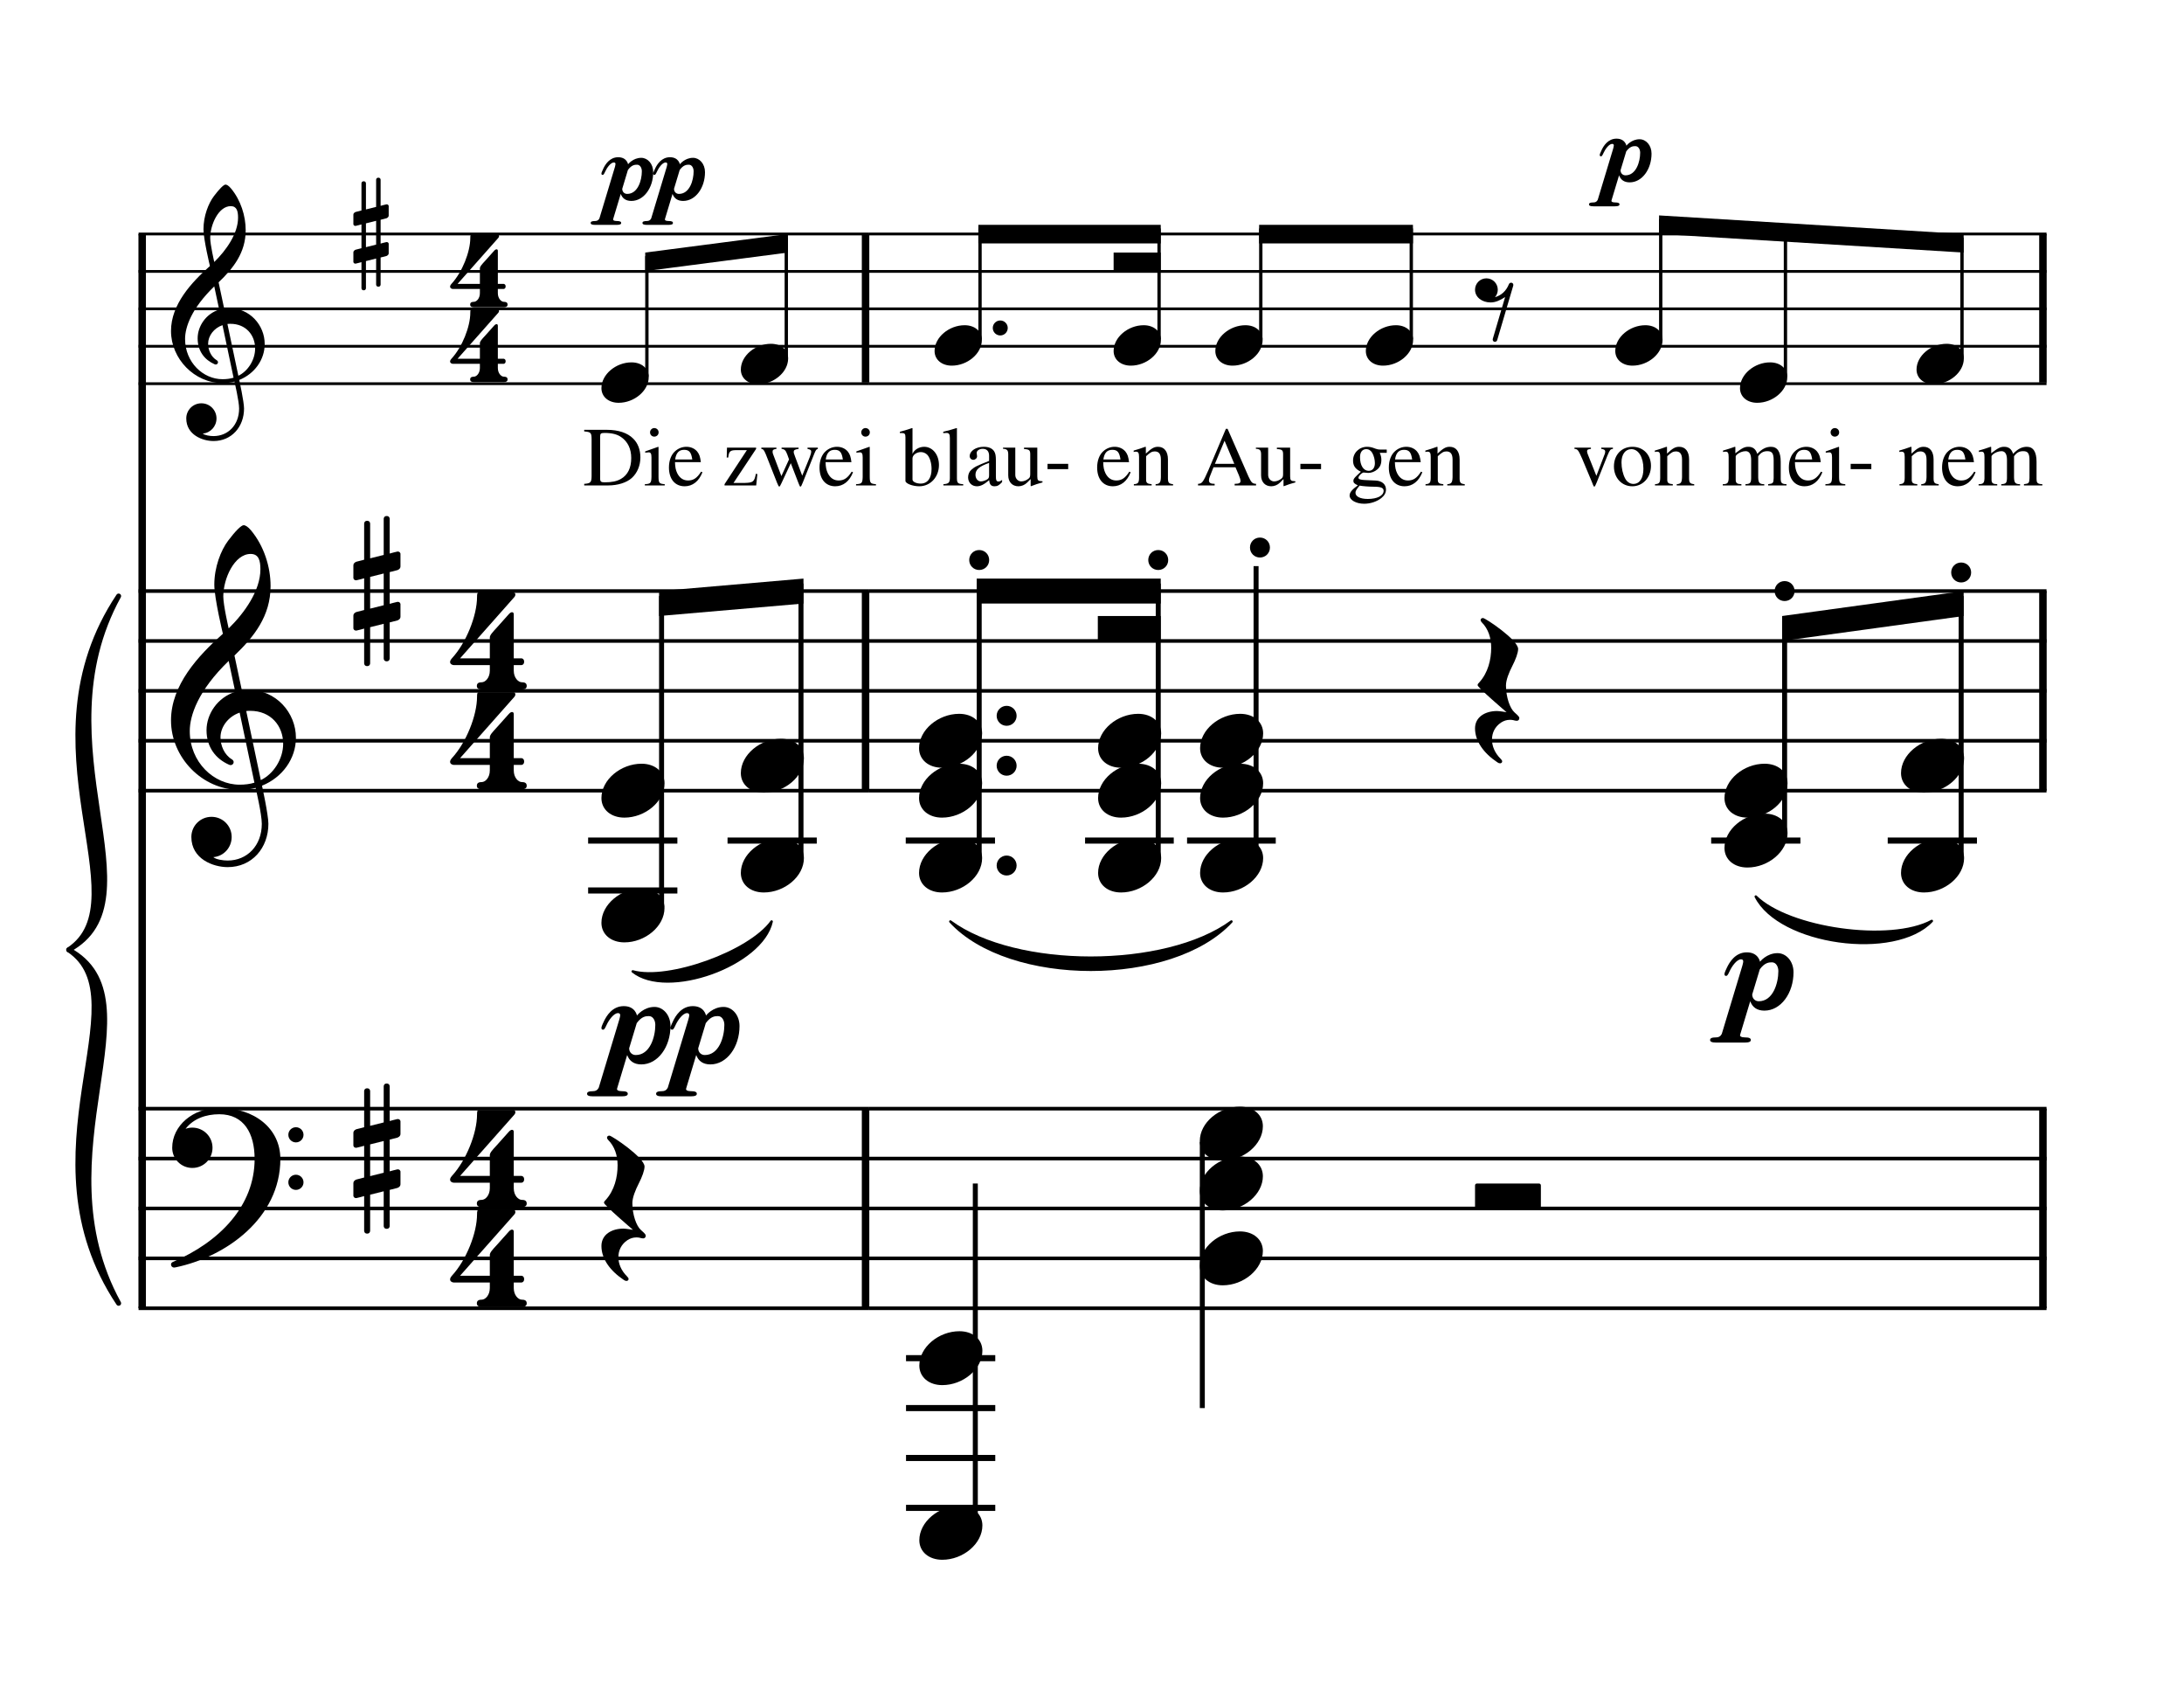
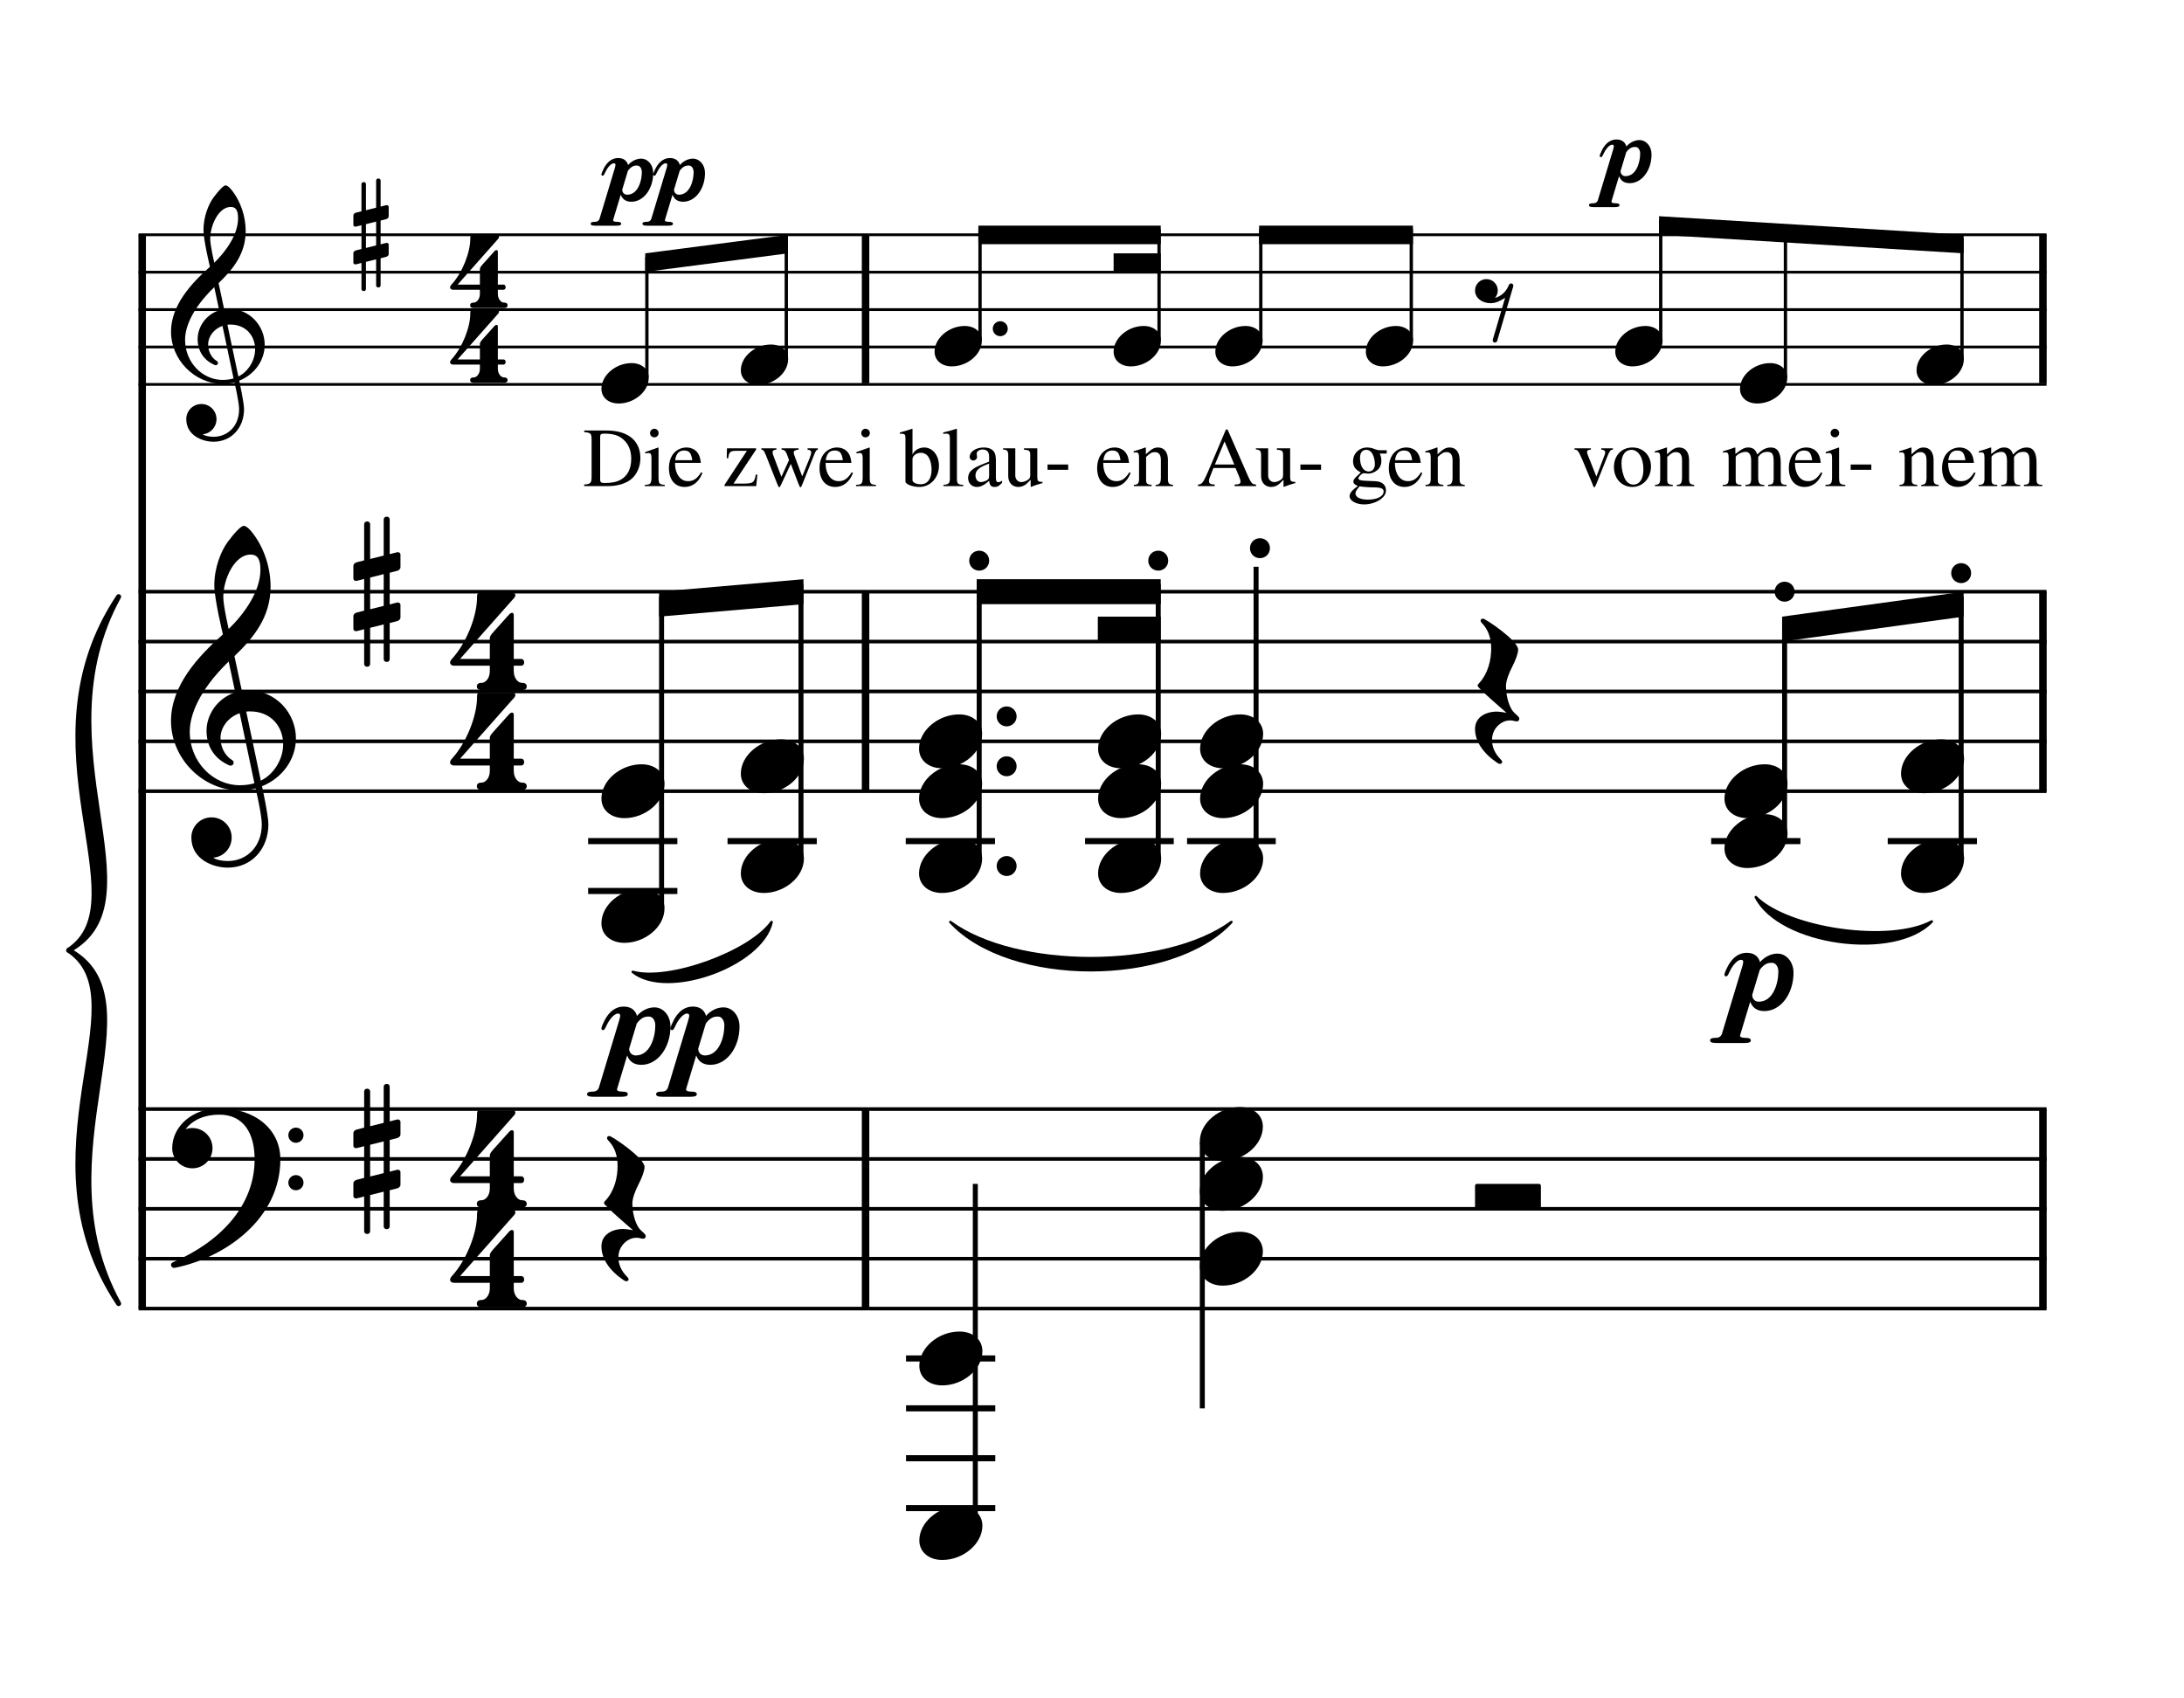
- <svg xmlns="http://www.w3.org/2000/svg" xmlns:xlink="http://www.w3.org/1999/xlink" width="394px" height="306px" version="1.1" overflow="visible">
+ <svg xmlns="http://www.w3.org/2000/svg" xmlns:xlink="http://www.w3.org/1999/xlink" width="355px" height="276px" version="1.1" overflow="visible">
  <defs>
-     <symbol id="E520-9evn69" viewBox="0 0 1000 1000" overflow="inherit">
+     <symbol id="E262-1x18zje" viewBox="0 0 1000 1000" overflow="inherit">
+       <path transform="scale(1,-1)" d="M0 64v65c0 13 15 18 15 18l39 10v181s0 14 15 14s15 -14 15 -14v-174l68 17v181s0 14 15 14s15 -14 15 -14v-174s36 10 39 10c6 0 12 -1 15 -10v-65c0 -13 -15 -18 -15 -18l-39 -10v-159s36 10 39 10c6 0 12 -1 15 -10v-65c0 -13 -15 -18 -15 -18l-39 -10v-181 s0 -14 -15 -14s-15 14 -15 14v174l-68 -17v-181s0 -14 -15 -14s-15 14 -15 14v174s-36 -10 -39 -10c-6 0 -12 1 -15 10v65c0 13 15 18 15 18l39 10v159s-36 -10 -39 -10c-6 0 -12 1 -15 10zM84 71v-159l68 17v159z" />
+     </symbol>
+     <symbol id="E4A2-1x18zje" viewBox="0 0 1000 1000" overflow="inherit">
+       <path transform="scale(1,-1)" d="M0 50c0 28 22 50 50 50s50 -22 50 -50s-22 -50 -50 -50s-50 22 -50 50z" />
+     </symbol>
+     <symbol id="E4E4-1x18zje" viewBox="0 0 1000 1000" overflow="inherit">
+       <path transform="scale(1,-1)" d="M0 10v105c0 6 4 10 10 10h310c6 0 10 -4 10 -10v-105c0 -6 -4 -10 -10 -10h-310c-6 0 -10 4 -10 10z" />
+     </symbol>
+     <symbol id="E4E5-1x18zje" viewBox="0 0 1000 1000" overflow="inherit">
+       <path transform="scale(1,-1)" d="M0 -188c0 58 52 87 110 87c14 0 48 -6 48 -6s-145 124 -145 135c0 4 0 6 7 13c46 50 61 117 61 175c0 50 -15 95 -47 127c-4 4 -6 8 -6 12c0 5 4 10 12 10c12 0 176 -110 176 -155c0 -19 -12 -52 -29 -85s-32 -71 -32 -98c0 -58 20 -115 43 -135s24 -24 24 -29 c0 -7 -5 -13 -13 -13c-5 0 -13 2 -16 3s-11 2 -17 2c-18 0 -32 -5 -46 -14c-31 -21 -45 -52 -45 -85s14 -67 43 -96c6 -6 8 -9 8 -14s-5 -9 -10 -9s-8 1 -14 5c-69 46 -112 106 -112 170z" />
+     </symbol>
+     <symbol id="E4E6-1x18zje" viewBox="0 0 1000 1000" overflow="inherit">
+       <path transform="scale(1,-1)" d="M0 124c0 42 34 76 76 76s76 -34 76 -76c0 -19 -7 -37 -19 -50c43 12 75 42 93 86c3 8 9 11 16 11s14 -6 14 -15c0 0 0 -3 -1 -6l-107 -363c-3 -8 -9 -11 -16 -11s-14 6 -14 15c0 0 0 3 1 6l82 278c-31 -20 -62 -36 -97 -36c-56 0 -104 34 -104 85z" />
+     </symbol>
+     <symbol id="E520-1x18zje" viewBox="0 0 1000 1000" overflow="inherit">
      <path transform="scale(1,-1)" d="M-72 -167c0 8 7 13 31 13c22 0 28 19 28 19l102 338s5 17 5 23c0 7 -3 11 -11 11c-22 0 -47 -37 -57 -59s-13 -24 -18 -24s-8 3 -8 8s1 10 13 35s41 75 99 75s66 -47 66 -47s33 43 88 43c43 0 80 -40 80 -96c0 -104 -63 -192 -146 -192c-37 0 -60 17 -71 47 c0 -1 -50 -166 -50 -166s-1 -3 -1 -5c0 -4 5 -10 23 -10c24 0 31 -5 31 -13s-7 -13 -31 -13h-142c-24 0 -31 5 -31 13zM139 61c0 -21 15 -34 33 -34c71 0 98 90 98 151c0 23 -12 44 -32 44c-15 0 -36 -1 -61 -35z" />
    </symbol>
-     <symbol id="E52B-9evn69" viewBox="0 0 1000 1000" overflow="inherit">
+     <symbol id="E52B-1x18zje" viewBox="0 0 1000 1000" overflow="inherit">
      <path transform="scale(1,-1)" d="M-72 -167c0 8 7 13 31 13c22 0 28 19 28 19l102 338s5 17 5 23c0 7 -3 11 -11 11c-22 0 -47 -37 -57 -59s-13 -24 -18 -24s-8 3 -8 8s1 10 13 35s41 75 99 75s66 -47 66 -47s33 43 88 43c43 0 80 -40 80 -96c0 -104 -63 -192 -146 -192c-37 0 -60 17 -71 47 c0 -1 -50 -166 -50 -166s-1 -3 -1 -5c0 -4 5 -10 23 -10c24 0 31 -5 31 -13s-7 -13 -31 -13h-142c-24 0 -31 5 -31 13zM139 61c0 -21 15 -34 33 -34c71 0 98 90 98 151c0 23 -12 44 -32 44c-15 0 -36 -1 -61 -35zM274 -167c0 8 7 13 31 13c22 0 28 19 28 19l102 338 s5 17 5 23c0 7 -3 11 -11 11c-22 0 -47 -37 -57 -59s-13 -24 -18 -24s-8 3 -8 8s1 10 13 35s41 75 99 75s66 -47 66 -47s33 43 88 43c43 0 80 -40 80 -96c0 -104 -63 -192 -146 -192c-37 0 -60 17 -71 47c0 -1 -50 -166 -50 -166s-1 -3 -1 -5c0 -4 5 -10 23 -10 c24 0 31 -5 31 -13s-7 -13 -31 -13h-142c-24 0 -31 5 -31 13zM485 61c0 -21 15 -34 33 -34c71 0 98 90 98 151c0 23 -12 44 -32 44c-15 0 -36 -1 -61 -35z" />
    </symbol>
-     <symbol id="E050-9evn69" viewBox="0 0 1000 1000" overflow="inherit">
+     <symbol id="E050-1x18zje" viewBox="0 0 1000 1000" overflow="inherit">
      <path transform="scale(1,-1)" d="M0 102c0 177 136 324 260 434c0 0 -43 178 -43 246c0 88 33 172 69 220s66 78 78 78c9 0 22 -8 37 -26c65 -78 98 -183 98 -279c0 -150 -83 -254 -181 -348l37 -174c11 2 22 2 33 2c138 0 238 -114 238 -240c0 -105 -68 -199 -170 -240c0 0 32 -146 32 -191 c0 -121 -82 -217 -204 -217c-73 0 -182 41 -182 151c0 56 45 101 101 101s101 -45 101 -101c0 -53 -40 -97 -92 -101c14 -12 49 -17 72 -17c97 0 171 74 171 184c0 49 -31 180 -31 180c-25 -7 -52 -10 -80 -10c-187 0 -344 162 -344 348zM94 49c0 -157 121 -269 250 -269 c26 0 51 3 74 10l-74 351c-58 -20 -96 -72 -96 -124c0 -41 19 -87 57 -110c5 -3 9 -8 9 -14c0 -8 -7 -15 -15 -15c-3 0 -8 2 -8 2c-66 29 -113 87 -113 173c0 81 55 164 144 192l-33 155c-153 -148 -195 -273 -195 -351zM262 723c0 -44 27 -160 27 -160 c80 78 159 190 159 296c0 43 -8 77 -49 77c-81 0 -137 -123 -137 -213zM377 149l73 -346c63 30 112 105 112 182c0 90 -62 165 -165 165c-7 0 -13 0 -20 -1z" />
    </symbol>
-     <symbol id="E062-9evn69" viewBox="0 0 1000 1000" overflow="inherit">
+     <symbol id="E062-1x18zje" viewBox="0 0 1000 1000" overflow="inherit">
      <path transform="scale(1,-1)" d="M0 -531c0 6 3 10 9 13c236 101 410 282 410 516c0 128 -53 224 -177 224c-67 0 -130 -22 -169 -73c11 4 22 6 34 6c56 0 101 -45 101 -101s-45 -101 -101 -101s-101 45 -101 101c0 110 103 200 236 200c173 0 306 -101 306 -256c0 -297 -274 -491 -525 -543 c0 0 -5 -1 -8 -1c-8 0 -15 7 -15 15zM588 119c0 21 17 38 38 38s38 -17 38 -38s-17 -38 -38 -38s-38 17 -38 38zM588 -119c0 21 17 38 38 38s38 -17 38 -38s-17 -38 -38 -38s-38 17 -38 38z" />
    </symbol>
-     <symbol id="E084-9evn69" viewBox="0 0 1000 1000" overflow="inherit">
+     <symbol id="E084-1x18zje" viewBox="0 0 1000 1000" overflow="inherit">
      <path transform="scale(1,-1)" d="M0 -106c0 3 0 9 9 19c72 78 126 214 126 308c0 14 1 22 9 22h174c7 0 9 -6 9 -12c0 -3 -2 -8 -5 -11l-272 -307h149v104c0 12 12 25 36 51l59 66s8 10 16 10c3 0 9 -1 9 -10v-221h39s13 -1 13 -17s-13 -17 -13 -17h-39v-28c0 -35 22 -58 41 -58c8 0 24 -1 24 -18 c0 -14 -11 -18 -24 -18h-202c-13 0 -24 4 -24 18c0 17 16 18 24 18c19 0 41 23 41 58v28h-180c-9 0 -19 6 -19 15z" />
    </symbol>
-     <symbol id="E0A4-9evn69" viewBox="0 0 1000 1000" overflow="inherit">
+     <symbol id="E0A4-1x18zje" viewBox="0 0 1000 1000" overflow="inherit">
      <path transform="scale(1,-1)" d="M0 -37c0 92 97 172 201 172c67 0 115 -40 115 -98c0 -92 -97 -172 -201 -172c-67 0 -115 40 -115 98z" />
-     </symbol>
-     <symbol id="E262-9evn69" viewBox="0 0 1000 1000" overflow="inherit">
-       <path transform="scale(1,-1)" d="M0 64v65c0 13 15 18 15 18l39 10v181s0 14 15 14s15 -14 15 -14v-174l68 17v181s0 14 15 14s15 -14 15 -14v-174s36 10 39 10c6 0 12 -1 15 -10v-65c0 -13 -15 -18 -15 -18l-39 -10v-159s36 10 39 10c6 0 12 -1 15 -10v-65c0 -13 -15 -18 -15 -18l-39 -10v-181 s0 -14 -15 -14s-15 14 -15 14v174l-68 -17v-181s0 -14 -15 -14s-15 14 -15 14v174s-36 -10 -39 -10c-6 0 -12 1 -15 10v65c0 13 15 18 15 18l39 10v159s-36 -10 -39 -10c-6 0 -12 1 -15 10zM84 71v-159l68 17v159z" />
-     </symbol>
-     <symbol id="E4A2-9evn69" viewBox="0 0 1000 1000" overflow="inherit">
-       <path transform="scale(1,-1)" d="M0 50c0 28 22 50 50 50s50 -22 50 -50s-22 -50 -50 -50s-50 22 -50 50z" />
-     </symbol>
-     <symbol id="E4E4-9evn69" viewBox="0 0 1000 1000" overflow="inherit">
-       <path transform="scale(1,-1)" d="M0 10v105c0 6 4 10 10 10h310c6 0 10 -4 10 -10v-105c0 -6 -4 -10 -10 -10h-310c-6 0 -10 4 -10 10z" />
-     </symbol>
-     <symbol id="E4E5-9evn69" viewBox="0 0 1000 1000" overflow="inherit">
-       <path transform="scale(1,-1)" d="M0 -188c0 58 52 87 110 87c14 0 48 -6 48 -6s-145 124 -145 135c0 4 0 6 7 13c46 50 61 117 61 175c0 50 -15 95 -47 127c-4 4 -6 8 -6 12c0 5 4 10 12 10c12 0 176 -110 176 -155c0 -19 -12 -52 -29 -85s-32 -71 -32 -98c0 -58 20 -115 43 -135s24 -24 24 -29 c0 -7 -5 -13 -13 -13c-5 0 -13 2 -16 3s-11 2 -17 2c-18 0 -32 -5 -46 -14c-31 -21 -45 -52 -45 -85s14 -67 43 -96c6 -6 8 -9 8 -14s-5 -9 -10 -9s-8 1 -14 5c-69 46 -112 106 -112 170z" />
-     </symbol>
-     <symbol id="E4E6-9evn69" viewBox="0 0 1000 1000" overflow="inherit">
-       <path transform="scale(1,-1)" d="M0 124c0 42 34 76 76 76s76 -34 76 -76c0 -19 -7 -37 -19 -50c43 12 75 42 93 86c3 8 9 11 16 11s14 -6 14 -15c0 0 0 -3 -1 -6l-107 -363c-3 -8 -9 -11 -16 -11s-14 6 -14 15c0 0 0 3 1 6l82 278c-31 -20 -62 -36 -97 -36c-56 0 -104 34 -104 85z" />
    </symbol>
  </defs>
  <style type="text/css">g.page-margin{font-family:Times;} g.ending, g.fing, g.reh, g.tempo{font-weight:bold;} g.dir, g.dynam, g.mNum{font-style:italic;} g.label{font-weight:normal;}</style>
  <svg class="definition-scale" color="black" viewBox="0 0 7880 6120">
    <g class="page-margin" transform="translate(500, 500)">
-       <g id="m1os05hz" class="mdiv pageMilestone" />
-       <g id="sl8193z" class="score pageMilestone" />
-       <g id="sll9oud" class="system">
+       <g id="m1pzfzqu" class="mdiv pageMilestone" />
+       <g id="s1edhpzx" class="score pageMilestone" />
+       <g id="snwhsrl" class="system">
        <path d="M13 344 L13 4219" stroke="currentColor" stroke-width="27" />
-         <g id="ghv3g97" class="grpSym">
+         <g id="g13496ky" class="grpSym">
          <path d="M-72,4201 C-432,3661 18,3106 -252,2926 C81,3106 -369,3661 -72,4201" stroke="currentColor" stroke-linecap="round" stroke-linejoin="round" stroke-width="18" />
          <path d="M-72,1650 C-369,2190 81,2746 -252,2926 C18,2746 -432,2190 -72,1650" stroke="currentColor" stroke-linecap="round" stroke-linejoin="round" stroke-width="18" />
        </g>
-         <g id="s1dydsrc" class="section systemMilestone" />
-         <g id="mfeuu8" class="measure upbeat">
-           <g id="s1mp1c2s" class="staff">
+         <g id="swduciy" class="section systemMilestone" />
+         <g id="m1uv0rpo" class="measure upbeat">
+           <g id="sareleq" class="staff">
            <path d="M0 344 L2636 344" stroke="currentColor" stroke-width="10" />
            <path d="M0 479 L2636 479" stroke="currentColor" stroke-width="10" />
            <path d="M0 614 L2636 614" stroke="currentColor" stroke-width="10" />
            <path d="M0 749 L2636 749" stroke="currentColor" stroke-width="10" />
            <path d="M0 884 L2636 884" stroke="currentColor" stroke-width="10" />
-             <g id="cjr4vl" class="clef">
-               <use xlink:href="#E050-9evn69" x="117" y="749" height="540px" width="540px" />
-             </g>
-             <g id="k7a3n4z" class="keySig">
-               <g id="kd8ysr2" class="keyAccid">
-                 <use xlink:href="#E262-9evn69" x="775" y="344" height="540px" width="540px" />
-               </g>
-             </g>
-             <g id="mz0zjma" class="meterSig">
-               <use xlink:href="#E084-9evn69" x="1124" y="477" height="540px" width="540px" />
-               <use xlink:href="#E084-9evn69" x="1124" y="747" height="540px" width="540px" />
-             </g>
-             <g id="l1ocb86z" class="layer">
-               <g id="bxbhdy5" class="beam">
+             <g id="c1dt22pf" class="clef">
+               <use xlink:href="#E050-1x18zje" x="117" y="749" height="540px" width="540px" />
+             </g>
+             <g id="k138f9tf" class="keySig">
+               <g id="k1snmzoj" class="keyAccid">
+                 <use xlink:href="#E262-1x18zje" x="775" y="344" height="540px" width="540px" />
+               </g>
+             </g>
+             <g id="moycann" class="meterSig">
+               <use xlink:href="#E084-1x18zje" x="1124" y="477" height="540px" width="540px" />
+               <use xlink:href="#E084-1x18zje" x="1124" y="747" height="540px" width="540px" />
+             </g>
+             <g id="l1hcwha7" class="layer">
+               <g id="b1va2per" class="beam">
                <polygon points="1828,411 2343,344 2343,411 1828,478" />
                <g id="note-0000000827838925" class="note">
                  <g class="notehead">
-                     <use xlink:href="#E0A4-9evn69" x="1670" y="880" height="540px" width="540px" />
-                   </g>
-                   <g id="shu4yyh" class="stem">
+                     <use xlink:href="#E0A4-1x18zje" x="1670" y="880" height="540px" width="540px" />
+                   </g>
+                   <g id="s7mddkv" class="stem">
                    <rect x="1828" y="424" height="434" width="12" />
                  </g>
-                   <g id="v1wlwtpc" class="verse">
-                     <g id="s1nnibn1" class="syl">
+                   <g id="v1d98oxb" class="verse">
+                     <g id="swh9dvy" class="syl">
                      <text x="1603" y="1251" font-size="0px">
-                         <tspan id="tlgv2j5" class="text">
+                         <tspan id="t1yncbyl" class="text">
                          <tspan font-size="303px" class="text">Die</tspan>
                        </tspan>
                      </text>
                    </g>
                  </g>
                </g>
                <g id="note-0000000349216146" class="note">
                  <g class="notehead">
-                     <use xlink:href="#E0A4-9evn69" x="2173" y="813" height="540px" width="540px" />
-                   </g>
-                   <g id="s1dy5r4g" class="stem">
+                     <use xlink:href="#E0A4-1x18zje" x="2173" y="813" height="540px" width="540px" />
+                   </g>
+                   <g id="s1ya0o2" class="stem">
                    <rect x="2331" y="357" height="434" width="12" />
                  </g>
-                   <g id="ayuribg" class="accid" />
-                   <g id="v1vk8fxo" class="verse">
-                     <g id="sck92uo" class="syl">
+                   <g id="a1hh3t4g" class="accid" />
+                   <g id="v1x6ahrc" class="verse">
+                     <g id="s1gypiu" class="syl">
                      <text x="2106" y="1251" font-size="0px">
-                         <tspan id="t18l500f" class="text">
+                         <tspan id="t1n26dl0" class="text">
                          <tspan font-size="303px" class="text">zwei</tspan>
                        </tspan>
                      </text>
                    </g>
                  </g>
                </g>
              </g>
            </g>
          </g>
-           <g id="sb5waop" class="staff">
+           <g id="s1rh5k3f" class="staff">
            <path d="M0 1632 L2636 1632" stroke="currentColor" stroke-width="13" />
            <path d="M0 1812 L2636 1812" stroke="currentColor" stroke-width="13" />
            <path d="M0 1992 L2636 1992" stroke="currentColor" stroke-width="13" />
            <path d="M0 2172 L2636 2172" stroke="currentColor" stroke-width="13" />
            <path d="M0 2352 L2636 2352" stroke="currentColor" stroke-width="13" />
-             <g id="c1lrxkk6" class="clef">
-               <use xlink:href="#E050-9evn69" x="117" y="2172" height="720px" width="720px" />
-             </g>
-             <g id="k1dt8lme" class="keySig">
-               <g id="k261xza" class="keyAccid">
-                 <use xlink:href="#E262-9evn69" x="775" y="1632" height="720px" width="720px" />
-               </g>
-             </g>
-             <g id="mq8ct5a" class="meterSig">
-               <use xlink:href="#E084-9evn69" x="1124" y="1812" height="720px" width="720px" />
-               <use xlink:href="#E084-9evn69" x="1124" y="2172" height="720px" width="720px" />
+             <g id="cpifj3o" class="clef">
+               <use xlink:href="#E050-1x18zje" x="117" y="2172" height="720px" width="720px" />
+             </g>
+             <g id="k1mjw8ng" class="keySig">
+               <g id="ki6jnym" class="keyAccid">
+                 <use xlink:href="#E262-1x18zje" x="775" y="1632" height="720px" width="720px" />
+               </g>
+             </g>
+             <g id="m10rcdsh" class="meterSig">
+               <use xlink:href="#E084-1x18zje" x="1124" y="1812" height="720px" width="720px" />
+               <use xlink:href="#E084-1x18zje" x="1124" y="2172" height="720px" width="720px" />
            </g>
            <g class="ledgerLines below">
              <path d="M1622 2532 L1944 2532" stroke="currentColor" stroke-width="22" />
              <path d="M2125 2532 L2447 2532" stroke="currentColor" stroke-width="22" />
              <path d="M1622 2712 L1944 2712" stroke="currentColor" stroke-width="22" />
            </g>
-             <g id="l1c1ylul" class="layer">
-               <g id="b6n4yvw" class="beam">
+             <g id="l1bzdlun" class="layer">
+               <g id="b1dolzwp" class="beam">
                <polygon points="1878,1632 2399,1587 2399,1677 1878,1722" />
-                 <g id="c9mqe48" class="chord">
-                   <g id="sg1o2gq" class="stem">
+                 <g id="cbw97cv" class="chord">
+                   <g id="s9erquz" class="stem">
                    <rect x="1878" y="1650" height="1122" width="18" />
                  </g>
                  <g id="d1e284" class="note">
                    <g class="notehead">
-                       <use xlink:href="#E0A4-9evn69" x="1670" y="2802" height="720px" width="720px" />
-                     </g>
-                   </g>
-                   <g id="n1ao086g" class="note">
-                     <g class="notehead">
-                       <use xlink:href="#E0A4-9evn69" x="1670" y="2352" height="720px" width="720px" />
-                     </g>
-                   </g>
-                 </g>
-                 <g id="c19podz1" class="chord">
-                   <g id="s113mqv6" class="stem">
+                       <use xlink:href="#E0A4-1x18zje" x="1670" y="2802" height="720px" width="720px" />
+                     </g>
+                   </g>
+                   <g id="n1802rnk" class="note">
+                     <g class="notehead">
+                       <use xlink:href="#E0A4-1x18zje" x="1670" y="2352" height="720px" width="720px" />
+                     </g>
+                   </g>
+                 </g>
+                 <g id="c5j2pzd" class="chord">
+                   <g id="s1speaq1" class="stem">
                    <rect x="2381" y="1605" height="987" width="18" />
                  </g>
                  <g id="d1e323" class="note">
                    <g class="notehead">
-                       <use xlink:href="#E0A4-9evn69" x="2173" y="2622" height="720px" width="720px" />
-                     </g>
-                   </g>
-                   <g id="nborlc1" class="note">
-                     <g class="notehead">
-                       <use xlink:href="#E0A4-9evn69" x="2173" y="2262" height="720px" width="720px" />
-                     </g>
-                     <g id="a2cdph3" class="accid" />
-                   </g>
-                 </g>
-               </g>
-             </g>
-           </g>
-           <g id="s7bzql8" class="staff">
+                       <use xlink:href="#E0A4-1x18zje" x="2173" y="2622" height="720px" width="720px" />
+                     </g>
+                   </g>
+                   <g id="n19gdtei" class="note">
+                     <g class="notehead">
+                       <use xlink:href="#E0A4-1x18zje" x="2173" y="2262" height="720px" width="720px" />
+                     </g>
+                     <g id="a1gfp8s1" class="accid" />
+                   </g>
+                 </g>
+               </g>
+             </g>
+           </g>
+           <g id="sstkwfy" class="staff">
            <path d="M0 3499 L2636 3499" stroke="currentColor" stroke-width="13" />
            <path d="M0 3679 L2636 3679" stroke="currentColor" stroke-width="13" />
            <path d="M0 3859 L2636 3859" stroke="currentColor" stroke-width="13" />
            <path d="M0 4039 L2636 4039" stroke="currentColor" stroke-width="13" />
            <path d="M0 4219 L2636 4219" stroke="currentColor" stroke-width="13" />
-             <g id="c1jhnp0w" class="clef">
-               <use xlink:href="#E062-9evn69" x="117" y="3679" height="720px" width="720px" />
-             </g>
-             <g id="k13uysja" class="keySig">
-               <g id="k1qe6pfl" class="keyAccid">
-                 <use xlink:href="#E262-9evn69" x="775" y="3679" height="720px" width="720px" />
-               </g>
-             </g>
-             <g id="m1q15qs5" class="meterSig">
-               <use xlink:href="#E084-9evn69" x="1124" y="3679" height="720px" width="720px" />
-               <use xlink:href="#E084-9evn69" x="1124" y="4039" height="720px" width="720px" />
-             </g>
-             <g id="l1fksaq0" class="layer">
-               <g id="r1p8a246" class="rest">
-                 <use xlink:href="#E4E5-9evn69" x="1670" y="3859" height="720px" width="720px" />
-               </g>
-             </g>
-           </g>
-           <g id="d1u76sft" class="dynam">
-             <use xlink:href="#E52B-9evn69" x="1670" y="214" height="540px" width="540px" />
-           </g>
-           <g id="d120g1t1" class="dynam">
-             <use xlink:href="#E52B-9evn69" x="1670" y="3325" height="720px" width="720px" />
-           </g>
-           <g id="s4z3z8o" class="slur">
+             <g id="c1r4o82q" class="clef">
+               <use xlink:href="#E062-1x18zje" x="117" y="3679" height="720px" width="720px" />
+             </g>
+             <g id="k1nkzkp2" class="keySig">
+               <g id="kkedonw" class="keyAccid">
+                 <use xlink:href="#E262-1x18zje" x="775" y="3679" height="720px" width="720px" />
+               </g>
+             </g>
+             <g id="m147xguw" class="meterSig">
+               <use xlink:href="#E084-1x18zje" x="1124" y="3679" height="720px" width="720px" />
+               <use xlink:href="#E084-1x18zje" x="1124" y="4039" height="720px" width="720px" />
+             </g>
+             <g id="l1g720po" class="layer">
+               <g id="r19jh3io" class="rest">
+                 <use xlink:href="#E4E5-1x18zje" x="1670" y="3859" height="720px" width="720px" />
+               </g>
+             </g>
+           </g>
+           <g id="d1wfntor" class="dynam">
+             <use xlink:href="#E52B-1x18zje" x="1670" y="214" height="540px" width="540px" />
+           </g>
+           <g id="d1a4eksk" class="dynam">
+             <use xlink:href="#E52B-1x18zje" x="1670" y="3325" height="720px" width="720px" />
+           </g>
+           <g id="s15f3guy" class="slur">
            <path d="M1783,3004 C1912,3040 2205,2934 2284,2824 C2250,2981 1907,3104 1783,3004" stroke="currentColor" stroke-linecap="round" stroke-linejoin="round" stroke-width="9" />
          </g>
-           <g id="b1fkgs38" class="barLine">
+           <g id="b1riwa5b" class="barLine">
            <path d="M2623 344 L2623 880" stroke="currentColor" stroke-width="27" />
            <path d="M2623 1632 L2623 2352" stroke="currentColor" stroke-width="27" />
            <path d="M2623 3499 L2623 4219" stroke="currentColor" stroke-width="27" />
          </g>
        </g>
-         <g id="mlpb1jw" class="measure">
-           <g id="svi8kuu" class="staff">
+         <g id="m1flbscr" class="measure">
+           <g id="s3lrcft" class="staff">
            <path d="M2636 344 L6884 344" stroke="currentColor" stroke-width="10" />
            <path d="M2636 479 L6884 479" stroke="currentColor" stroke-width="10" />
            <path d="M2636 614 L6884 614" stroke="currentColor" stroke-width="10" />
            <path d="M2636 749 L6884 749" stroke="currentColor" stroke-width="10" />
            <path d="M2636 884 L6884 884" stroke="currentColor" stroke-width="10" />
-             <g id="l15m49nd" class="layer">
-               <g id="bjm0xe9" class="beam">
+             <g id="l1s0lxiu" class="layer">
+               <g id="b10rvz0" class="beam">
                <polygon points="3030,311 3688,311 3688,378 3030,378" />
                <polygon points="3518,411 3688,411 3688,478 3518,478" />
                <g id="d1e379" class="note">
                  <g class="notehead">
-                     <use xlink:href="#E0A4-9evn69" x="2872" y="746" height="540px" width="540px" />
-                   </g>
-                   <g id="dsgklxl" class="dots">
+                     <use xlink:href="#E0A4-1x18zje" x="2872" y="746" height="540px" width="540px" />
+                   </g>
+                   <g id="d1dryfhi" class="dots">
                    <ellipse cx="3109" cy="683" rx="27" ry="27" />
                  </g>
-                   <g id="sm84uz0" class="stem">
+                   <g id="shq0rfs" class="stem">
                    <rect x="3030" y="324" height="400" width="12" />
                  </g>
-                   <g id="v141ipn5" class="verse">
-                     <g id="s1amulpp" class="syl">
+                   <g id="v1e4uqvy" class="verse">
+                     <g id="s1a8vetl" class="syl">
                      <text x="2746" y="1251" font-size="0px">
-                         <tspan id="thr2zdx" class="text">
+                         <tspan id="t7pdl3e" class="text">
                          <tspan font-size="303px" class="text">blau-</tspan>
                        </tspan>
                      </text>
                    </g>
                  </g>
                </g>
                <g id="d1e401" class="note">
                  <g class="notehead">
-                     <use xlink:href="#E0A4-9evn69" x="3518" y="746" height="540px" width="540px" />
-                   </g>
-                   <g id="swiofy3" class="stem">
+                     <use xlink:href="#E0A4-1x18zje" x="3518" y="746" height="540px" width="540px" />
+                   </g>
+                   <g id="s1g7ra4w" class="stem">
                    <rect x="3676" y="324" height="400" width="12" />
                  </g>
-                   <g id="vp6yz3u" class="verse">
-                     <g id="s1cxt41" class="syl">
+                   <g id="vaabrxo" class="verse">
+                     <g id="s13ms2sw" class="syl">
                      <text x="3451" y="1251" font-size="0px">
-                         <tspan id="t8rtgpl" class="text">
+                         <tspan id="t1v0ww5e" class="text">
                          <tspan font-size="303px" class="text">en</tspan>
                        </tspan>
                      </text>
                    </g>
                  </g>
                </g>
              </g>
-               <g id="btvat1b" class="beam">
+               <g id="bp52hav" class="beam">
                <polygon points="4043,311 4598,311 4598,378 4043,378" />
                <g id="d1e424" class="note">
                  <g class="notehead">
-                     <use xlink:href="#E0A4-9evn69" x="3885" y="746" height="540px" width="540px" />
-                   </g>
-                   <g id="sh019c4" class="stem">
+                     <use xlink:href="#E0A4-1x18zje" x="3885" y="746" height="540px" width="540px" />
+                   </g>
+                   <g id="s6rzfvy" class="stem">
                    <rect x="4043" y="324" height="400" width="12" />
                  </g>
-                   <g id="v15l0w03" class="verse">
-                     <g id="s1jwzeuv" class="syl">
+                   <g id="vrk4axc" class="verse">
+                     <g id="s1s8c9hf" class="syl">
                      <text x="3818" y="1251" font-size="0px">
-                         <tspan id="t1wmt0hc" class="text">
+                         <tspan id="t1sna91x" class="text">
                          <tspan font-size="303px" class="text">Au-</tspan>
                        </tspan>
                      </text>
                    </g>
                  </g>
                </g>
                <g id="d1e445" class="note">
                  <g class="notehead">
-                     <use xlink:href="#E0A4-9evn69" x="4428" y="746" height="540px" width="540px" />
-                   </g>
-                   <g id="sc7u27o" class="stem">
+                     <use xlink:href="#E0A4-1x18zje" x="4428" y="746" height="540px" width="540px" />
+                   </g>
+                   <g id="ssq9qo6" class="stem">
                    <rect x="4586" y="324" height="400" width="12" />
                  </g>
-                   <g id="v179qf1a" class="verse">
-                     <g id="s1t8rcs9" class="syl">
+                   <g id="v1dr55ds" class="verse">
+                     <g id="sd6hpgb" class="syl">
                      <text x="4361" y="1251" font-size="0px">
-                         <tspan id="t1fqbfjk" class="text">
+                         <tspan id="tjgppcn" class="text">
                          <tspan font-size="303px" class="text">gen</tspan>
                        </tspan>
                      </text>
                    </g>
                  </g>
                </g>
              </g>
-               <g id="r1f7ptly" class="rest">
-                 <use xlink:href="#E4E6-9evn69" x="4822" y="612" height="540px" width="540px" />
-               </g>
-               <g id="b2skfd4" class="beam">
+               <g id="r155j8ut" class="rest">
+                 <use xlink:href="#E4E6-1x18zje" x="4822" y="612" height="540px" width="540px" />
+               </g>
+               <g id="b19vp0bh" class="beam">
                <polygon points="5486,277 6585,344 6585,411 5486,344" />
                <g id="d1e474" class="note">
                  <g class="notehead">
-                     <use xlink:href="#E0A4-9evn69" x="5328" y="746" height="540px" width="540px" />
-                   </g>
-                   <g id="s1e1eubz" class="stem">
+                     <use xlink:href="#E0A4-1x18zje" x="5328" y="746" height="540px" width="540px" />
+                   </g>
+                   <g id="s13swo7y" class="stem">
                    <rect x="5486" y="290" height="434" width="12" />
                  </g>
-                   <g id="v1c0pq3p" class="verse">
-                     <g id="s1ujx7pf" class="syl">
+                   <g id="v1jdmetb" class="verse">
+                     <g id="sh52mbj" class="syl">
                      <text x="5175" y="1251" font-size="0px">
-                         <tspan id="ts5e8q" class="text">
+                         <tspan id="t7c9kvh" class="text">
                          <tspan font-size="303px" class="text">von</tspan>
                        </tspan>
                      </text>
                    </g>
                  </g>
                </g>
                <g id="d1e495" class="note">
                  <g class="notehead">
-                     <use xlink:href="#E0A4-9evn69" x="5778" y="880" height="540px" width="540px" />
-                   </g>
-                   <g id="s1whvf2d" class="stem">
+                     <use xlink:href="#E0A4-1x18zje" x="5778" y="880" height="540px" width="540px" />
+                   </g>
+                   <g id="s1375bcq" class="stem">
                    <rect x="5936" y="318" height="540" width="12" />
                  </g>
-                   <g id="vxhlaa4" class="verse">
-                     <g id="s10kij4w" class="syl">
+                   <g id="v1kxh05n" class="verse">
+                     <g id="s16ohoje" class="syl">
                      <text x="5711" y="1251" font-size="0px">
-                         <tspan id="t19bi3md" class="text">
+                         <tspan id="t1am2oq9" class="text">
                          <tspan font-size="303px" class="text">mei-</tspan>
                        </tspan>
                      </text>
                    </g>
                  </g>
                </g>
                <g id="d1e516" class="note">
                  <g class="notehead">
-                     <use xlink:href="#E0A4-9evn69" x="6415" y="813" height="540px" width="540px" />
-                   </g>
-                   <g id="scsm88n" class="stem">
+                     <use xlink:href="#E0A4-1x18zje" x="6415" y="813" height="540px" width="540px" />
+                   </g>
+                   <g id="ssle5fy" class="stem">
                    <rect x="6573" y="357" height="434" width="12" />
                  </g>
-                   <g id="ag97w3l" class="accid" />
-                   <g id="vxgon3r" class="verse">
-                     <g id="swtv5bo" class="syl">
+                   <g id="a190l87n" class="accid" />
+                   <g id="v12rripo" class="verse">
+                     <g id="s3mt9f0" class="syl">
                      <text x="6348" y="1251" font-size="0px">
-                         <tspan id="tqo8gjs" class="text">
+                         <tspan id="t3civ18" class="text">
                          <tspan font-size="303px" class="text">nem</tspan>
                        </tspan>
                      </text>
                    </g>
                  </g>
                </g>
              </g>
            </g>
          </g>
-           <g id="sqnhy7k" class="staff">
+           <g id="ssm7rlo" class="staff">
            <path d="M2636 1632 L6884 1632" stroke="currentColor" stroke-width="13" />
            <path d="M2636 1812 L6884 1812" stroke="currentColor" stroke-width="13" />
            <path d="M2636 1992 L6884 1992" stroke="currentColor" stroke-width="13" />
            <path d="M2636 2172 L6884 2172" stroke="currentColor" stroke-width="13" />
            <path d="M2636 2352 L6884 2352" stroke="currentColor" stroke-width="13" />
            <g class="ledgerLines below">
              <path d="M2768 2532 L3090 2532" stroke="currentColor" stroke-width="22" />
              <path d="M3415 2532 L3735 2532" stroke="currentColor" stroke-width="22" />
              <path d="M3783 2532 L4103 2532" stroke="currentColor" stroke-width="22" />
              <path d="M5674 2532 L5996 2532" stroke="currentColor" stroke-width="22" />
              <path d="M6311 2532 L6633 2532" stroke="currentColor" stroke-width="22" />
            </g>
-             <g id="l1jh5xtw" class="layer">
-               <g id="b1ca0rdg" class="beam">
+             <g id="l221e9j" class="layer">
+               <g id="bjm88ln" class="beam">
                <polygon points="3024,1587 3688,1587 3688,1677 3024,1677" />
                <polygon points="3461,1722 3688,1722 3688,1812 3461,1812" />
-                 <g id="cffbc3l" class="chord">
-                   <g id="d1t269ii" class="dots">
+                 <g id="c1m7uq" class="chord">
+                   <g id="d50viig" class="dots">
                    <ellipse cx="3132" cy="2622" rx="36" ry="36" />
                    <ellipse cx="3132" cy="2262" rx="36" ry="36" />
                    <ellipse cx="3132" cy="2082" rx="36" ry="36" />
                  </g>
-                   <g id="s157b88b" class="stem">
+                   <g id="sf0lfrl" class="stem">
                    <rect x="3024" y="1605" height="987" width="18" />
                  </g>
-                   <g id="ao8ov1u" class="artic">
-                     <use xlink:href="#E4A2-9evn69" x="2997" y="1556" height="720px" width="720px" />
+                   <g id="a1fmwtb8" class="artic">
+                     <use xlink:href="#E4A2-1x18zje" x="2997" y="1556" height="720px" width="720px" />
                  </g>
                  <g id="d1e540" class="note">
                    <g class="notehead">
-                       <use xlink:href="#E0A4-9evn69" x="2816" y="2622" height="720px" width="720px" />
-                     </g>
-                   </g>
-                   <g id="nyzi7hn" class="note">
-                     <g class="notehead">
-                       <use xlink:href="#E0A4-9evn69" x="2816" y="2352" height="720px" width="720px" />
-                     </g>
-                   </g>
-                   <g id="n1c00j8w" class="note">
-                     <g class="notehead">
-                       <use xlink:href="#E0A4-9evn69" x="2816" y="2172" height="720px" width="720px" />
-                     </g>
-                   </g>
-                 </g>
-                 <g id="c175jsln" class="chord">
-                   <g id="sxgzkq4" class="stem">
+                       <use xlink:href="#E0A4-1x18zje" x="2816" y="2622" height="720px" width="720px" />
+                     </g>
+                   </g>
+                   <g id="n6cez47" class="note">
+                     <g class="notehead">
+                       <use xlink:href="#E0A4-1x18zje" x="2816" y="2352" height="720px" width="720px" />
+                     </g>
+                   </g>
+                   <g id="nof6klh" class="note">
+                     <g class="notehead">
+                       <use xlink:href="#E0A4-1x18zje" x="2816" y="2172" height="720px" width="720px" />
+                     </g>
+                   </g>
+                 </g>
+                 <g id="c1tla1b5" class="chord">
+                   <g id="sz5eweg" class="stem">
                    <rect x="3670" y="1605" height="987" width="18" />
                  </g>
-                   <g id="a15xzksy" class="artic">
-                     <use xlink:href="#E4A2-9evn69" x="3643" y="1556" height="720px" width="720px" />
-                   </g>
-                   <g id="n189kgm" class="note">
-                     <g class="notehead">
-                       <use xlink:href="#E0A4-9evn69" x="3462" y="2622" height="720px" width="720px" />
-                     </g>
-                   </g>
-                   <g id="n1ljzzkm" class="note">
-                     <g class="notehead">
-                       <use xlink:href="#E0A4-9evn69" x="3462" y="2352" height="720px" width="720px" />
-                     </g>
-                   </g>
-                   <g id="nupqigj" class="note">
-                     <g class="notehead">
-                       <use xlink:href="#E0A4-9evn69" x="3462" y="2172" height="720px" width="720px" />
-                     </g>
-                   </g>
-                 </g>
-               </g>
-               <g id="c1yws267" class="chord">
-                 <g id="s14e5atv" class="stem">
+                   <g id="a17p0jeb" class="artic">
+                     <use xlink:href="#E4A2-1x18zje" x="3643" y="1556" height="720px" width="720px" />
+                   </g>
+                   <g id="n1cge1d9" class="note">
+                     <g class="notehead">
+                       <use xlink:href="#E0A4-1x18zje" x="3462" y="2622" height="720px" width="720px" />
+                     </g>
+                   </g>
+                   <g id="n1i7kz2u" class="note">
+                     <g class="notehead">
+                       <use xlink:href="#E0A4-1x18zje" x="3462" y="2352" height="720px" width="720px" />
+                     </g>
+                   </g>
+                   <g id="n20ayti" class="note">
+                     <g class="notehead">
+                       <use xlink:href="#E0A4-1x18zje" x="3462" y="2172" height="720px" width="720px" />
+                     </g>
+                   </g>
+                 </g>
+               </g>
+               <g id="c6x5urz" class="chord">
+                 <g id="ssi13sk" class="stem">
                  <rect x="4023" y="1542" height="1050" width="18" />
                </g>
-                 <g id="afcr7ay" class="artic">
-                   <use xlink:href="#E4A2-9evn69" x="4010" y="1511" height="720px" width="720px" />
+                 <g id="a1f8efyv" class="artic">
+                   <use xlink:href="#E4A2-1x18zje" x="4010" y="1511" height="720px" width="720px" />
                </g>
                <g id="d1e656" class="note">
                  <g class="notehead">
-                     <use xlink:href="#E0A4-9evn69" x="3830" y="2622" height="720px" width="720px" />
-                   </g>
-                 </g>
-                 <g id="n1pcna8p" class="note">
-                   <g class="notehead">
-                     <use xlink:href="#E0A4-9evn69" x="3830" y="2352" height="720px" width="720px" />
-                   </g>
-                 </g>
-                 <g id="n10jtsso" class="note">
-                   <g class="notehead">
-                     <use xlink:href="#E0A4-9evn69" x="3830" y="2172" height="720px" width="720px" />
-                   </g>
-                 </g>
-               </g>
-               <g id="r1759r7s" class="rest">
-                 <use xlink:href="#E4E5-9evn69" x="4822" y="1992" height="720px" width="720px" />
-               </g>
-               <g id="b1gjfemt" class="beam">
+                     <use xlink:href="#E0A4-1x18zje" x="3830" y="2622" height="720px" width="720px" />
+                   </g>
+                 </g>
+                 <g id="n1vcgz6e" class="note">
+                   <g class="notehead">
+                     <use xlink:href="#E0A4-1x18zje" x="3830" y="2352" height="720px" width="720px" />
+                   </g>
+                 </g>
+                 <g id="no4rlx4" class="note">
+                   <g class="notehead">
+                     <use xlink:href="#E0A4-1x18zje" x="3830" y="2172" height="720px" width="720px" />
+                   </g>
+                 </g>
+               </g>
+               <g id="rxkfdkl" class="rest">
+                 <use xlink:href="#E4E5-1x18zje" x="4822" y="1992" height="720px" width="720px" />
+               </g>
+               <g id="bha1k7b" class="beam">
                <polygon points="5930,1722 6585,1632 6585,1722 5930,1812" />
-                 <g id="cndj7xn" class="chord">
-                   <g id="s10d7y2t" class="stem">
+                 <g id="c7sleea" class="chord">
+                   <g id="s1y4v3u4" class="stem">
                    <rect x="5930" y="1740" height="762" width="18" />
                  </g>
-                   <g id="a9va5sx" class="artic">
-                     <use xlink:href="#E4A2-9evn69" x="5903" y="1668" height="720px" width="720px" />
+                   <g id="aon7xeg" class="artic">
+                     <use xlink:href="#E4A2-1x18zje" x="5903" y="1668" height="720px" width="720px" />
                  </g>
                  <g id="d1e720" class="note">
                    <g class="notehead">
-                       <use xlink:href="#E0A4-9evn69" x="5722" y="2532" height="720px" width="720px" />
-                     </g>
-                   </g>
-                   <g id="n9xtxcu" class="note">
-                     <g class="notehead">
-                       <use xlink:href="#E0A4-9evn69" x="5722" y="2352" height="720px" width="720px" />
-                     </g>
-                   </g>
-                 </g>
-                 <g id="c57i8oy" class="chord">
-                   <g id="sqwdkc8" class="stem">
+                       <use xlink:href="#E0A4-1x18zje" x="5722" y="2532" height="720px" width="720px" />
+                     </g>
+                   </g>
+                   <g id="n1ivum6e" class="note">
+                     <g class="notehead">
+                       <use xlink:href="#E0A4-1x18zje" x="5722" y="2352" height="720px" width="720px" />
+                     </g>
+                   </g>
+                 </g>
+                 <g id="c1eexoqs" class="chord">
+                   <g id="s143575a" class="stem">
                    <rect x="6567" y="1650" height="942" width="18" />
                  </g>
-                   <g id="a1hlauqy" class="artic">
-                     <use xlink:href="#E4A2-9evn69" x="6540" y="1601" height="720px" width="720px" />
+                   <g id="ayg3i2w" class="artic">
+                     <use xlink:href="#E4A2-1x18zje" x="6540" y="1601" height="720px" width="720px" />
                  </g>
                  <g id="d1e760" class="note">
                    <g class="notehead">
-                       <use xlink:href="#E0A4-9evn69" x="6359" y="2622" height="720px" width="720px" />
-                     </g>
-                   </g>
-                   <g id="n1xdjfae" class="note">
-                     <g class="notehead">
-                       <use xlink:href="#E0A4-9evn69" x="6359" y="2262" height="720px" width="720px" />
-                     </g>
-                     <g id="amnr4n5" class="accid" />
-                   </g>
-                 </g>
-               </g>
-             </g>
-           </g>
-           <g id="s1h2xx8v" class="staff">
+                       <use xlink:href="#E0A4-1x18zje" x="6359" y="2622" height="720px" width="720px" />
+                     </g>
+                   </g>
+                   <g id="n1cb533e" class="note">
+                     <g class="notehead">
+                       <use xlink:href="#E0A4-1x18zje" x="6359" y="2262" height="720px" width="720px" />
+                     </g>
+                     <g id="acui400" class="accid" />
+                   </g>
+                 </g>
+               </g>
+             </g>
+           </g>
+           <g id="s1slaf88" class="staff">
            <path d="M2636 3499 L6884 3499" stroke="currentColor" stroke-width="13" />
            <path d="M2636 3679 L6884 3679" stroke="currentColor" stroke-width="13" />
            <path d="M2636 3859 L6884 3859" stroke="currentColor" stroke-width="13" />
            <path d="M2636 4039 L6884 4039" stroke="currentColor" stroke-width="13" />
            <path d="M2636 4219 L6884 4219" stroke="currentColor" stroke-width="13" />
            <g class="ledgerLines below">
              <path d="M2769 4399 L3091 4399" stroke="currentColor" stroke-width="22" />
              <path d="M2769 4579 L3091 4579" stroke="currentColor" stroke-width="22" />
              <path d="M2769 4759 L3091 4759" stroke="currentColor" stroke-width="22" />
              <path d="M2769 4939 L3091 4939" stroke="currentColor" stroke-width="22" />
            </g>
-             <g id="l3xn8m4" class="layer">
-               <g id="c1c5eh7w" class="chord">
-                 <g id="s19aonn5" class="stem">
+             <g id="l240947" class="layer">
+               <g id="cc4s40f" class="chord">
+                 <g id="s9vef88" class="stem">
                  <rect x="3010" y="3769" height="1230" width="18" />
                </g>
-                 <g id="npdmhzv" class="note">
-                   <g class="notehead">
-                     <use xlink:href="#E0A4-9evn69" x="2817" y="5029" height="720px" width="720px" />
-                   </g>
-                 </g>
-                 <g id="nmx5c3g" class="note">
-                   <g class="notehead">
-                     <use xlink:href="#E0A4-9evn69" x="2817" y="4399" height="720px" width="720px" />
-                   </g>
-                 </g>
-               </g>
-               <g id="c1q88p8f" class="chord">
-                 <g id="s1qrazrf" class="stem">
+                 <g id="nchm4pd" class="note">
+                   <g class="notehead">
+                     <use xlink:href="#E0A4-1x18zje" x="2817" y="5029" height="720px" width="720px" />
+                   </g>
+                 </g>
+                 <g id="nra3aua" class="note">
+                   <g class="notehead">
+                     <use xlink:href="#E0A4-1x18zje" x="2817" y="4399" height="720px" width="720px" />
+                   </g>
+                 </g>
+               </g>
+               <g id="c13of71b" class="chord">
+                 <g id="s1xjlyhq" class="stem">
                  <rect x="3829" y="3619" height="960" width="18" />
                </g>
-                 <g id="n12z7hde" class="note">
-                   <g class="notehead">
-                     <use xlink:href="#E0A4-9evn69" x="3829" y="4039" height="720px" width="720px" />
-                   </g>
-                 </g>
-                 <g id="n1xts08a" class="note">
-                   <g class="notehead">
-                     <use xlink:href="#E0A4-9evn69" x="3829" y="3769" height="720px" width="720px" />
-                   </g>
-                 </g>
-                 <g id="ncvm0xy" class="note">
-                   <g class="notehead">
-                     <use xlink:href="#E0A4-9evn69" x="3829" y="3589" height="720px" width="720px" />
-                   </g>
-                 </g>
-               </g>
-               <g id="rmvjmef" class="rest">
-                 <use xlink:href="#E4E4-9evn69" x="4822" y="3859" height="720px" width="720px" />
+                 <g id="n1vhdq55" class="note">
+                   <g class="notehead">
+                     <use xlink:href="#E0A4-1x18zje" x="3829" y="4039" height="720px" width="720px" />
+                   </g>
+                 </g>
+                 <g id="nprwj0v" class="note">
+                   <g class="notehead">
+                     <use xlink:href="#E0A4-1x18zje" x="3829" y="3769" height="720px" width="720px" />
+                   </g>
+                 </g>
+                 <g id="n1qy10n4" class="note">
+                   <g class="notehead">
+                     <use xlink:href="#E0A4-1x18zje" x="3829" y="3589" height="720px" width="720px" />
+                   </g>
+                 </g>
+               </g>
+               <g id="rvrqn7b" class="rest">
+                 <use xlink:href="#E4E4-1x18zje" x="4822" y="3859" height="720px" width="720px" />
                <g class="ledgerLines" />
              </g>
            </g>
          </g>
-           <g id="d1bq7qp1" class="dynam">
-             <use xlink:href="#E520-9evn69" x="5272" y="147" height="540px" width="540px" />
-           </g>
-           <g id="d1pse3km" class="dynam">
-             <use xlink:href="#E520-9evn69" x="5722" y="3131" height="720px" width="720px" />
-           </g>
-           <g id="s1jf9ktm" class="slur">
+           <g id="d1lrgq2y" class="dynam">
+             <use xlink:href="#E520-1x18zje" x="5272" y="147" height="540px" width="540px" />
+           </g>
+           <g id="d9h7rqa" class="dynam">
+             <use xlink:href="#E520-1x18zje" x="5722" y="3131" height="720px" width="720px" />
+           </g>
+           <g id="sftf2jl" class="slur">
            <path d="M2929,2824 C3165,2998 3706,2998 3943,2824 C3729,3056 3142,3056 2929,2824" stroke="currentColor" stroke-linecap="round" stroke-linejoin="round" stroke-width="9" />
          </g>
-           <g id="s1yvnmuj" class="slur">
+           <g id="s4wgtga" class="slur">
            <path d="M5835,2734 C5954,2851 6320,2903 6470,2822 C6337,2963 5921,2905 5835,2734" stroke="currentColor" stroke-linecap="round" stroke-linejoin="round" stroke-width="9" />
          </g>
-           <g id="byk2a5j" class="barLine">
+           <g id="b1fet96" class="barLine">
            <path d="M6871 344 L6871 880" stroke="currentColor" stroke-width="27" />
            <path d="M6871 1632 L6871 2352" stroke="currentColor" stroke-width="27" />
            <path d="M6871 3499 L6871 4219" stroke="currentColor" stroke-width="27" />
          </g>
        </g>
-         <g id="sntgogu" class="systemMilestoneEnd s1dydsrc" />
+         <g id="sxglf79" class="systemMilestoneEnd swduciy" />
      </g>
-       <g id="pmxbamm" class="pageMilestoneEnd sl8193z" />
-       <g id="p122iwxh" class="pageMilestoneEnd m1os05hz" />
+       <g id="pkipwnr" class="pageMilestoneEnd s1edhpzx" />
+       <g id="pwihvba" class="pageMilestoneEnd m1pzfzqu" />
    </g>
  </svg>
</svg>
